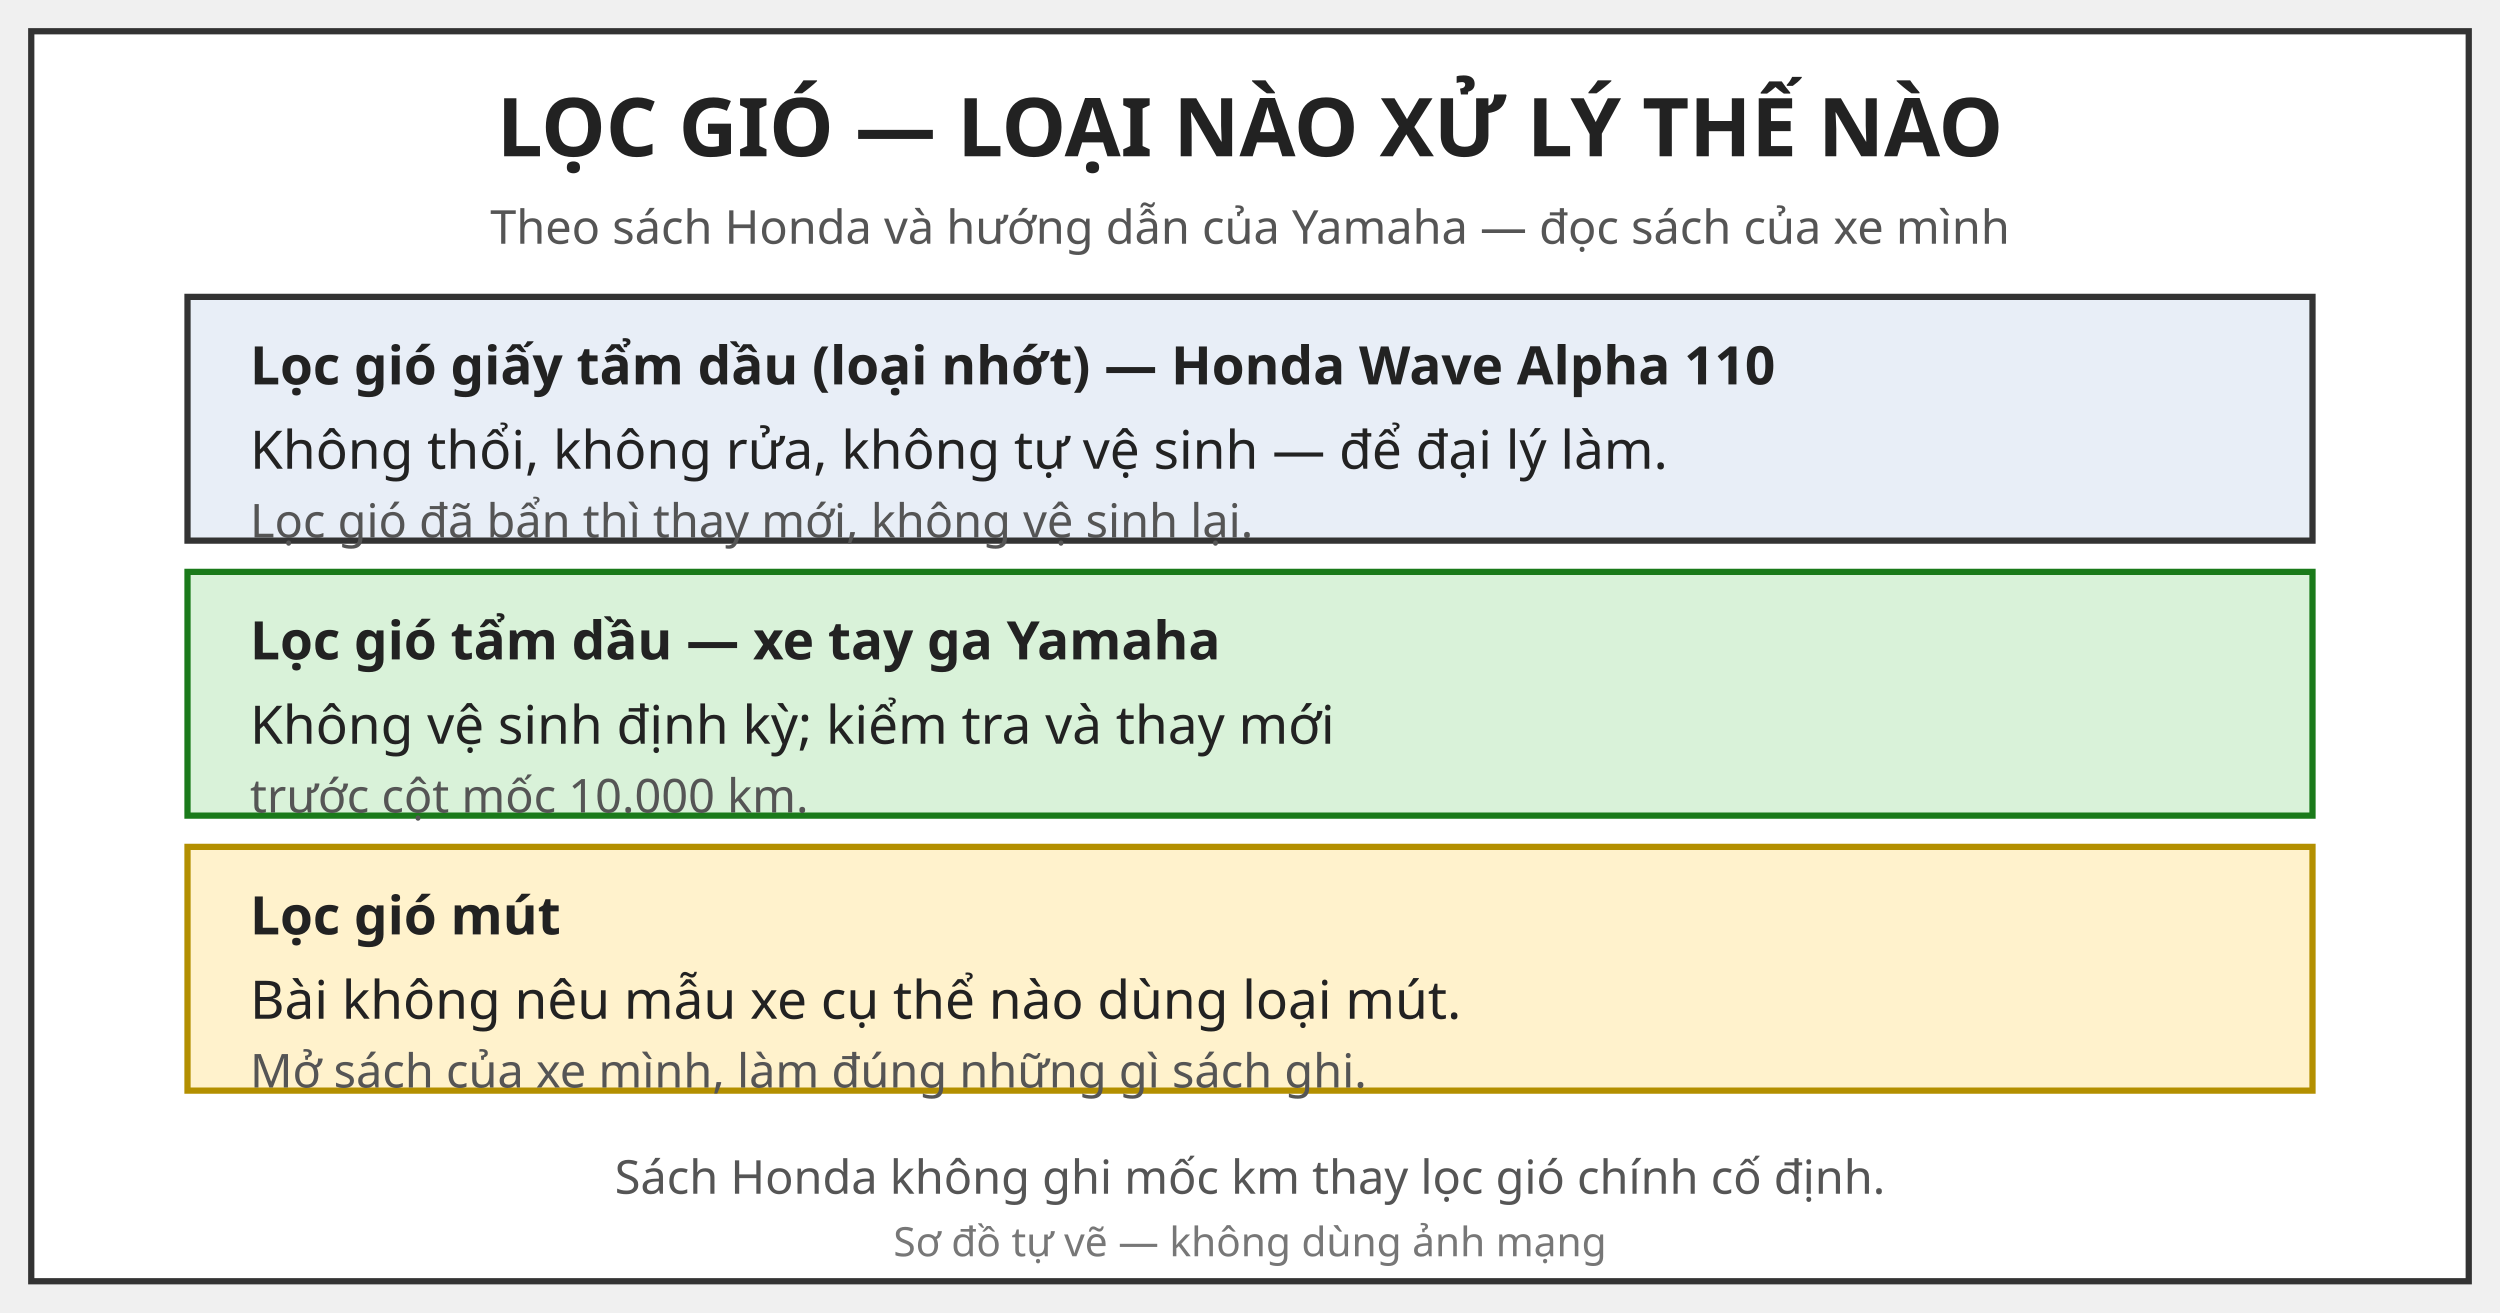
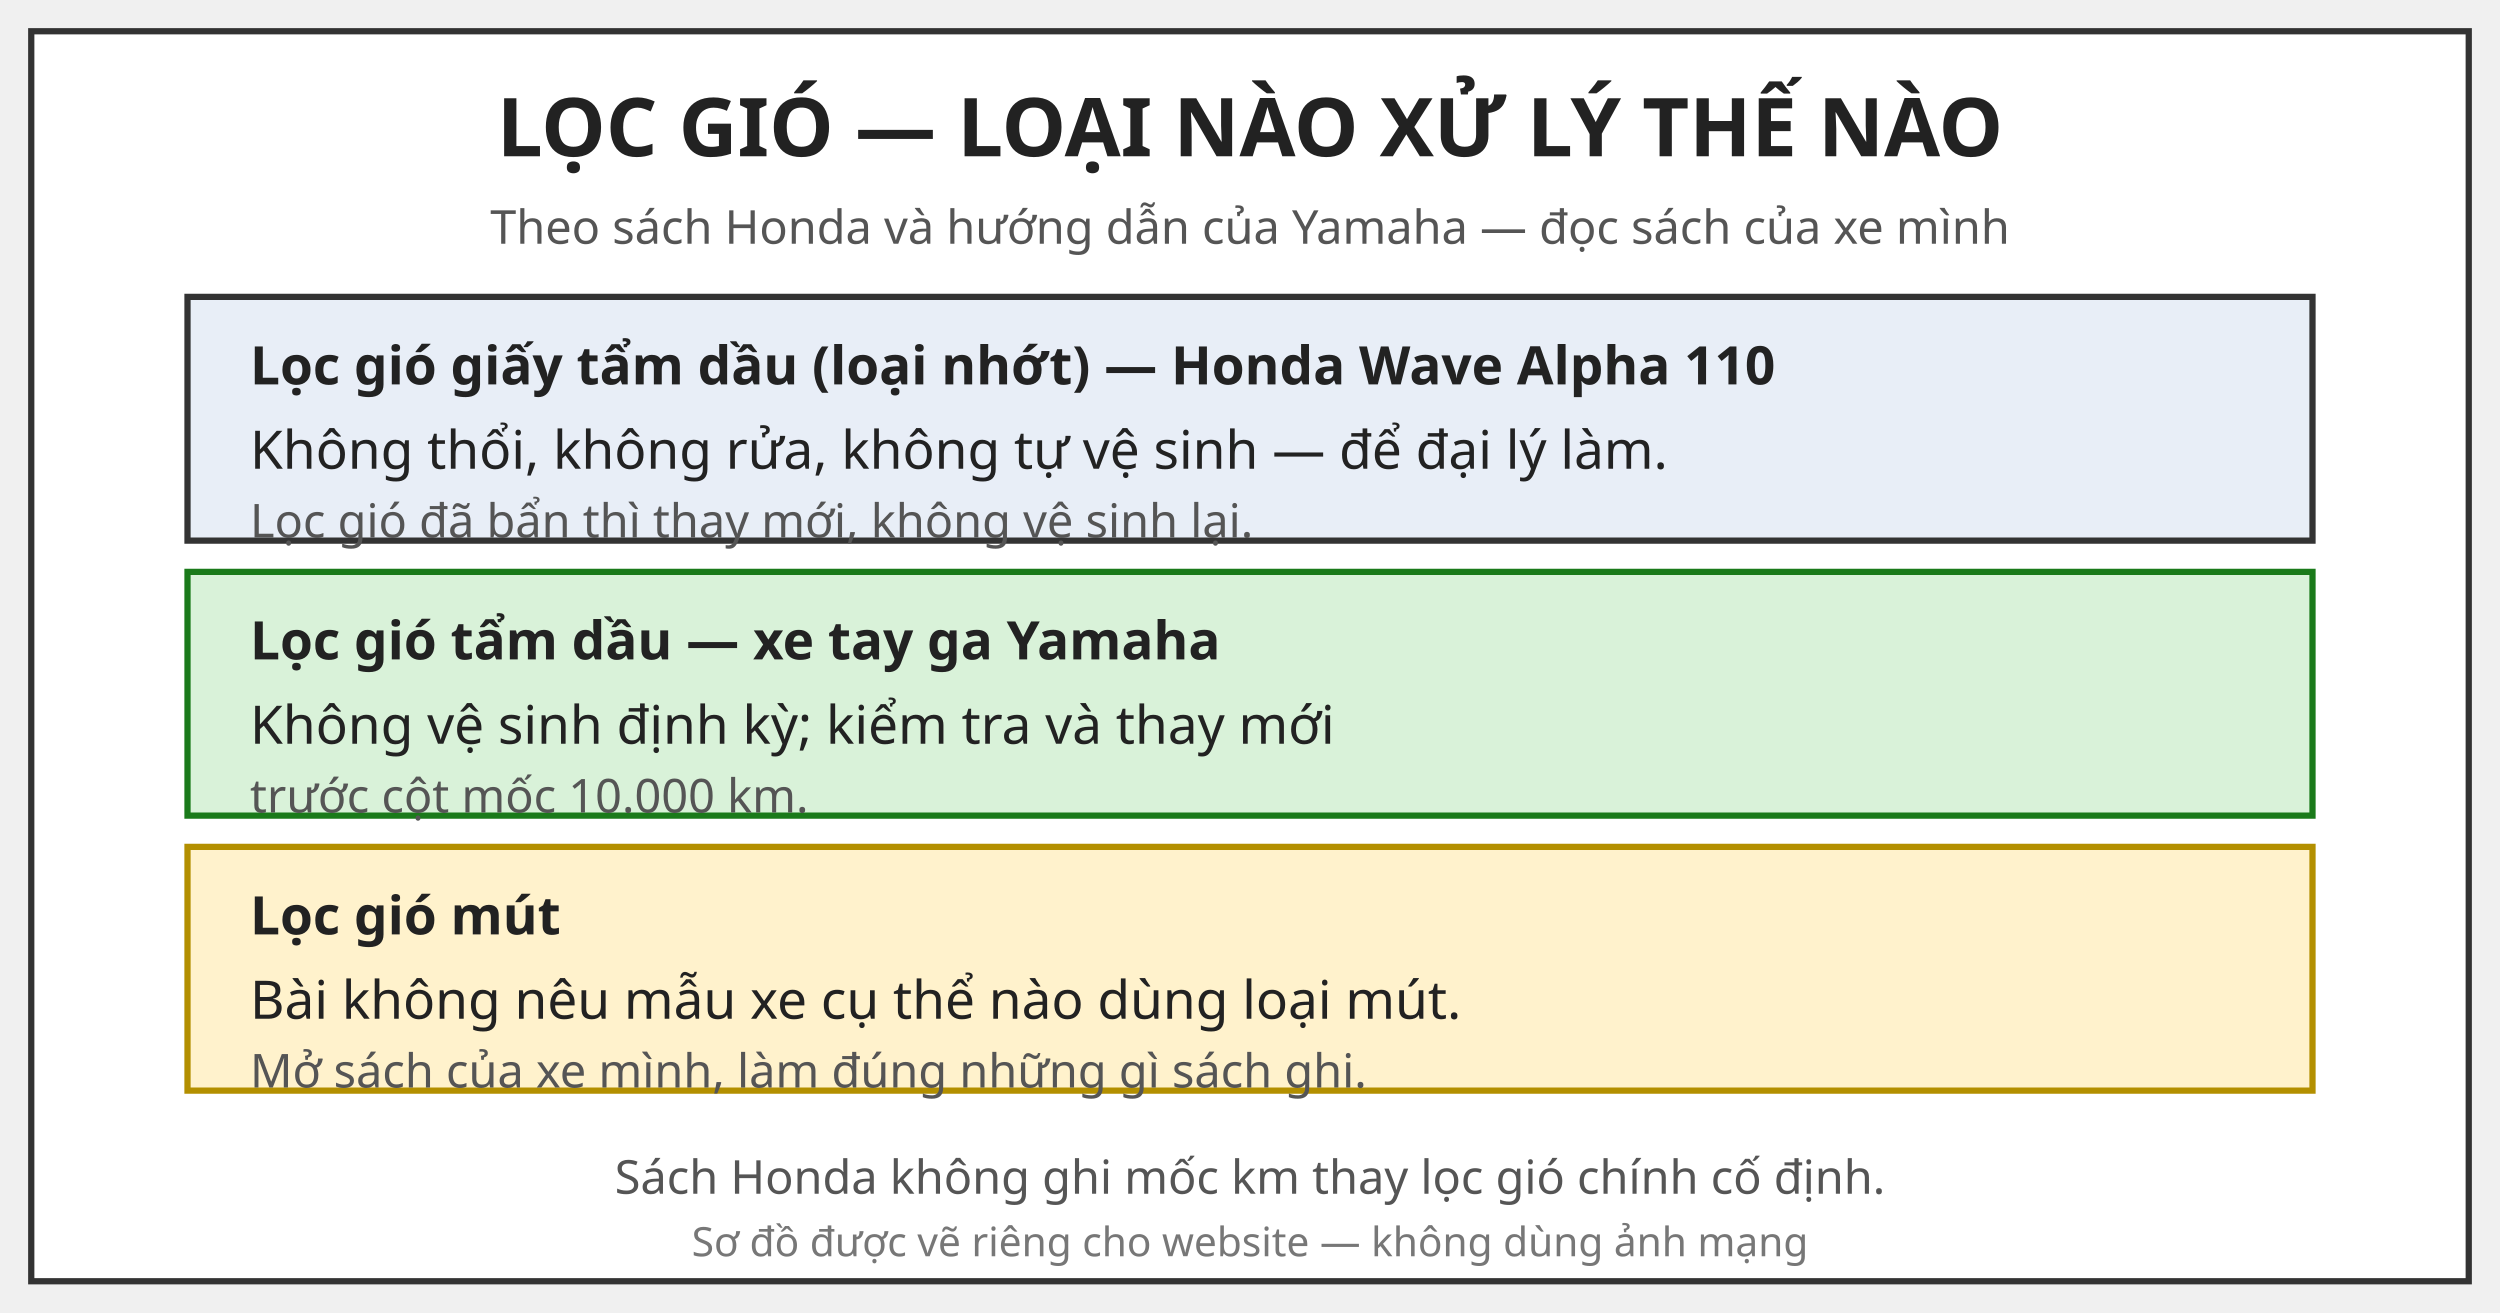
<svg xmlns="http://www.w3.org/2000/svg" width="800" height="420" viewBox="0 0 800 420" role="img" aria-labelledby="t9 d9">
  <rect x="10" y="10" width="780" height="400" fill="#ffffff" stroke="#333333" stroke-width="2" />
  <text x="400" y="50" text-anchor="middle" font-family="sans-serif" font-size="26" font-weight="bold" fill="#222222">LỌC GIÓ — LOẠI NÀO XỬ LÝ THẾ NÀO</text>
  <text x="400" y="78" text-anchor="middle" font-family="sans-serif" font-size="15" fill="#555555">Theo sách Honda và hướng dẫn của Yamaha — đọc sách của xe mình</text>
  <g font-family="sans-serif" font-size="17" fill="#222222">
    <rect x="60" y="95" width="680" height="78" fill="#e8eef7" stroke="#333333" stroke-width="2" />
    <text x="80" y="123" font-weight="bold">Lọc gió giấy tẩm dầu (loại nhớt) — Honda Wave Alpha 110</text>
    <text x="80" y="150">Không thổi, không rửa, không tự vệ sinh — để đại lý làm.</text>
    <text x="80" y="172" fill="#555555" font-size="15">Lọc gió đã bẩn thì thay mới, không vệ sinh lại.</text>
    <rect x="60" y="183" width="680" height="78" fill="#d9f2d9" stroke="#1a7a1a" stroke-width="2" />
    <text x="80" y="211" font-weight="bold">Lọc gió tẩm dầu — xe tay ga Yamaha</text>
    <text x="80" y="238">Không vệ sinh định kỳ; kiểm tra và thay mới</text>
    <text x="80" y="260" fill="#555555" font-size="15">trước cột mốc 10.000 km.</text>
    <rect x="60" y="271" width="680" height="78" fill="#fff2cc" stroke="#b38f00" stroke-width="2" />
    <text x="80" y="299" font-weight="bold">Lọc gió mút</text>
    <text x="80" y="326">Bài không nêu mẫu xe cụ thể nào dùng loại mút.</text>
    <text x="80" y="348" fill="#555555" font-size="15">Mở sách của xe mình, làm đúng những gì sách ghi.</text>
    <text x="400" y="382" text-anchor="middle" font-size="15" fill="#555555">Sách Honda không ghi mốc km thay lọc gió chính cố định.</text>
  </g>
-   <text x="400" y="402" text-anchor="middle" font-family="sans-serif" font-size="13" fill="#777777">Sơ đồ tự vẽ — không dùng ảnh mạng</text>
+   <text x="400" y="402" text-anchor="middle" font-family="sans-serif" font-size="13" fill="#777777">Sơ đồ được vẽ riêng cho website — không dùng ảnh mạng</text>
</svg>
